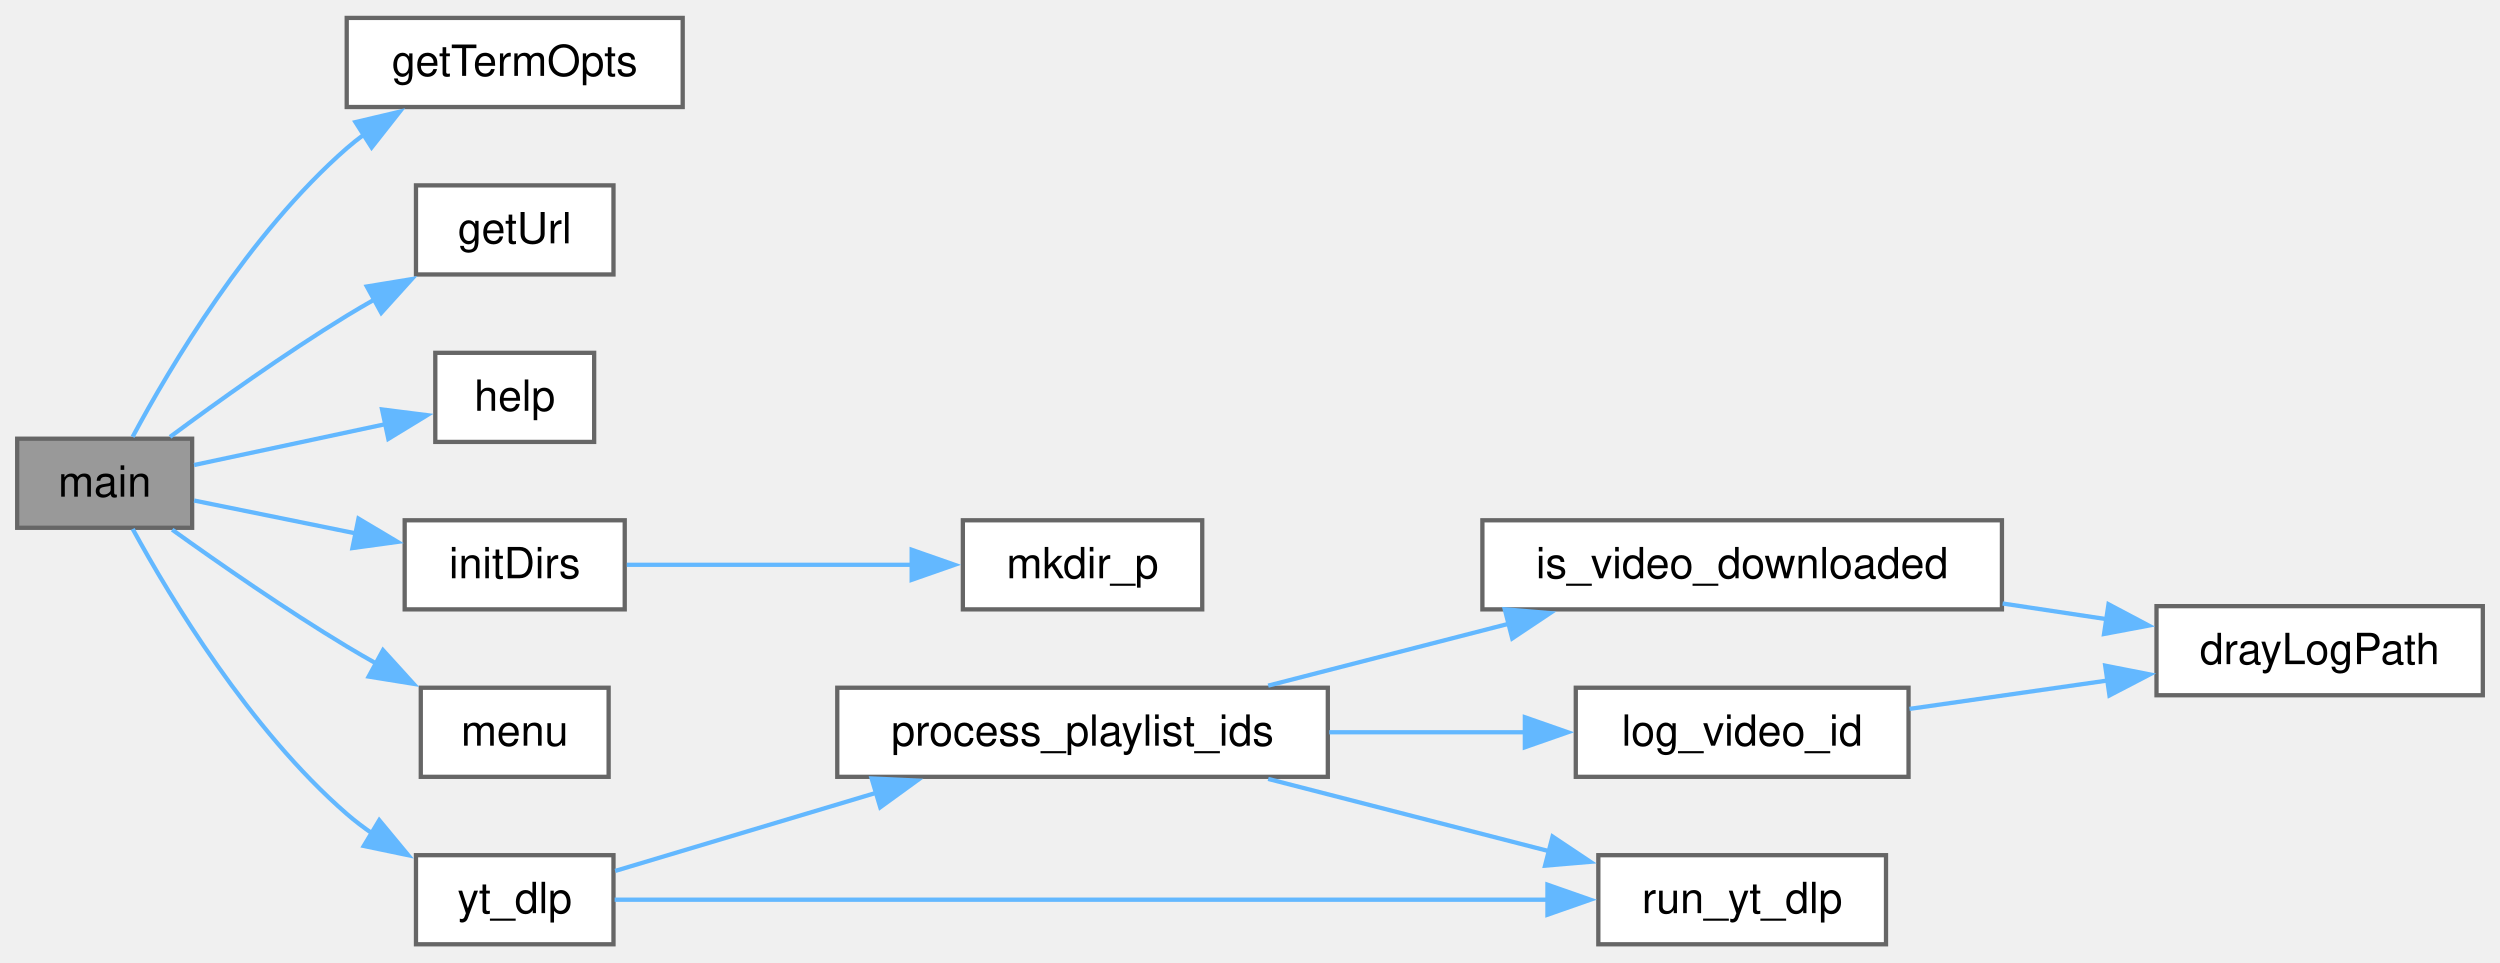
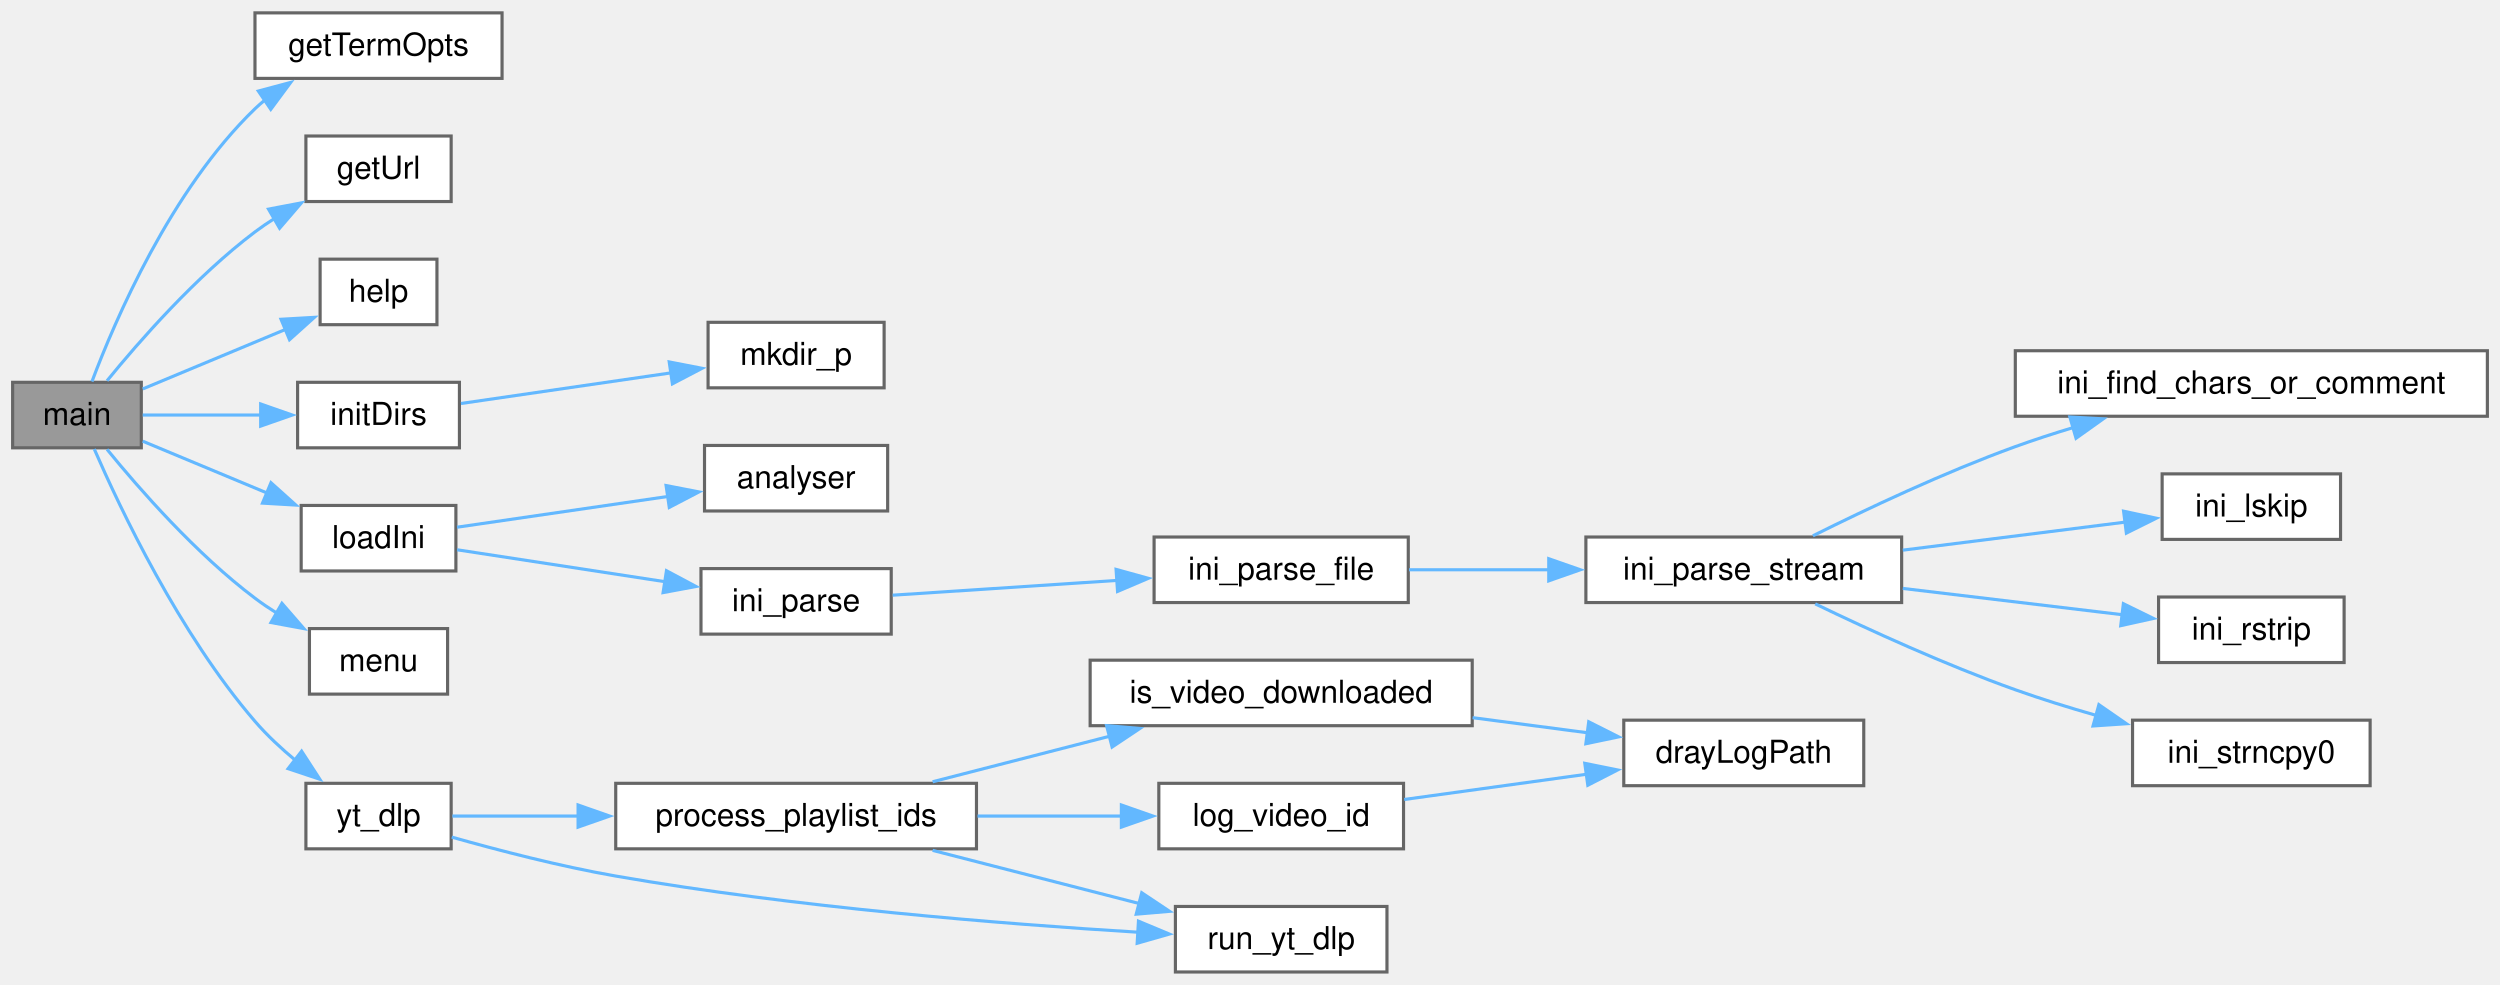
- <svg xmlns="http://www.w3.org/2000/svg" xmlns:xlink="http://www.w3.org/1999/xlink" width="582pt" height="224pt" viewBox="0.00 0.00 582.25 223.75">
-   <g id="graph0" class="graph" transform="scale(1 1) rotate(0) translate(4 219.75)">
+ <svg xmlns="http://www.w3.org/2000/svg" xmlns:xlink="http://www.w3.org/1999/xlink" width="792pt" height="312pt" viewBox="0.00 0.00 791.75 311.75">
+   <g id="graph0" class="graph" transform="scale(1 1) rotate(0) translate(4 307.75)">
    <g id="Node000001" class="node">
      <g id="a_Node000001">
        <a xlink:title="Точка входа в программу">
-           <polygon fill="#999999" stroke="#666666" points="40.75,-117.75 0,-117.75 0,-97 40.75,-97 40.75,-117.75" />
-           <text text-anchor="middle" x="20.38" y="-104.25" font-family="Helvetica,sans-Serif" font-size="10.00">main</text>
+           <polygon fill="#999999" stroke="#666666" points="40.75,-186.75 0,-186.75 0,-166 40.75,-166 40.75,-186.75" />
+           <text text-anchor="middle" x="20.38" y="-173.25" font-family="Helvetica,sans-Serif" font-size="10.00">main</text>
        </a>
      </g>
    </g>
    <g id="Node000002" class="node">
      <g id="a_Node000002">
-         <a xlink:href="user_8c.html#a69a84096e4cee2cfde630466c3613075" target="_top" xlink:title="Анализирует опции командной строки">
-           <polygon fill="white" stroke="#666666" points="155,-215.75 76.75,-215.75 76.75,-195 155,-195 155,-215.75" />
-           <text text-anchor="middle" x="115.88" y="-202.25" font-family="Helvetica,sans-Serif" font-size="10.00">getTermOpts</text>
+         <a xlink:href="cfg_8c.html#a9f80ce5675f90546a549aaf0deab4bbe" target="_top" xlink:title="Анализирует опции командной строки">
+           <polygon fill="white" stroke="#666666" points="155,-303.75 76.75,-303.75 76.75,-283 155,-283 155,-303.75" />
+           <text text-anchor="middle" x="115.88" y="-290.25" font-family="Helvetica,sans-Serif" font-size="10.00">getTermOpts</text>
        </a>
      </g>
    </g>
    <g id="edge1_Node000001_Node000002" class="edge">
      <g id="a_edge1_Node000001_Node000002">
        <a xlink:title=" ">
-           <path fill="none" stroke="#63b8ff" d="M26.88,-118.17C35.6,-134.45 53.99,-165.48 76.75,-185.38 78.02,-186.48 79.35,-187.55 80.74,-188.57" />
-           <polygon fill="#63b8ff" stroke="#63b8ff" points="78.79,-191.48 89.1,-193.91 82.55,-185.58 78.79,-191.48" />
+           <path fill="none" stroke="#63b8ff" d="M25.12,-186.99C32.39,-206.32 50.1,-247.66 76.75,-273.38 77.78,-274.37 78.87,-275.32 80,-276.24" />
+           <polygon fill="#63b8ff" stroke="#63b8ff" points="77.82,-278.99 88.06,-281.72 81.75,-273.2 77.82,-278.99" />
        </a>
      </g>
    </g>
    <g id="Node000003" class="node">
      <g id="a_Node000003">
-         <a xlink:href="user_8c.html#a2177eed449119b221fef82c0ffb9784f" target="_top" xlink:title="Вытряхивает url с юзера и сохраняет его в указатель">
-           <polygon fill="white" stroke="#666666" points="138.88,-176.75 92.88,-176.75 92.88,-156 138.88,-156 138.88,-176.75" />
-           <text text-anchor="middle" x="115.88" y="-163.25" font-family="Helvetica,sans-Serif" font-size="10.00">getUrl</text>
+         <a xlink:href="user_8c.html#affafc76072e99451fd0ed4d9798d82f9" target="_top" xlink:title="Вытряхивает url с юзера и сохраняет его в указатель">
+           <polygon fill="white" stroke="#666666" points="138.88,-264.75 92.88,-264.75 92.88,-244 138.88,-244 138.88,-264.75" />
+           <text text-anchor="middle" x="115.88" y="-251.25" font-family="Helvetica,sans-Serif" font-size="10.00">getUrl</text>
        </a>
      </g>
    </g>
    <g id="edge2_Node000001_Node000003" class="edge">
      <g id="a_edge2_Node000001_Node000003">
        <a xlink:title=" ">
-           <path fill="none" stroke="#63b8ff" d="M35.6,-118.17C46.59,-126.31 62.3,-137.55 76.75,-146.38 78.87,-147.67 81.09,-148.97 83.34,-150.25" />
-           <polygon fill="#63b8ff" stroke="#63b8ff" points="81.44,-153.2 91.9,-154.92 84.8,-147.06 81.44,-153.2" />
+           <path fill="none" stroke="#63b8ff" d="M29.89,-187.23C40.06,-199.72 58.07,-220.3 76.75,-234.38 78.74,-235.87 80.85,-237.32 83.03,-238.7" />
+           <polygon fill="#63b8ff" stroke="#63b8ff" points="81.04,-241.6 91.45,-243.57 84.55,-235.54 81.04,-241.6" />
        </a>
      </g>
    </g>
    <g id="Node000004" class="node">
      <g id="a_Node000004">
        <a xlink:href="user_8c.html#a97ee70a8770dc30d06c744b24eb2fcfc" target="_top" xlink:title="Выводит хэлп">
-           <polygon fill="white" stroke="#666666" points="134.38,-137.75 97.38,-137.75 97.38,-117 134.38,-117 134.38,-137.75" />
-           <text text-anchor="middle" x="115.88" y="-124.25" font-family="Helvetica,sans-Serif" font-size="10.00">help</text>
+           <polygon fill="white" stroke="#666666" points="134.38,-225.75 97.38,-225.75 97.38,-205 134.38,-205 134.38,-225.75" />
+           <text text-anchor="middle" x="115.88" y="-212.25" font-family="Helvetica,sans-Serif" font-size="10.00">help</text>
        </a>
      </g>
    </g>
    <g id="edge3_Node000001_Node000004" class="edge">
      <g id="a_edge3_Node000001_Node000004">
        <a xlink:title=" ">
-           <path fill="none" stroke="#63b8ff" d="M41.2,-111.62C54.23,-114.4 71.49,-118.09 86.03,-121.2" />
-           <polygon fill="#63b8ff" stroke="#63b8ff" points="84.98,-124.56 95.49,-123.23 86.44,-117.71 84.98,-124.56" />
+           <path fill="none" stroke="#63b8ff" d="M41.2,-184.65C54.36,-190.13 71.83,-197.42 86.46,-203.52" />
+           <polygon fill="#63b8ff" stroke="#63b8ff" points="85,-206.71 95.57,-207.32 87.69,-200.24 85,-206.71" />
        </a>
      </g>
    </g>
    <g id="Node000005" class="node">
      <g id="a_Node000005">
        <a xlink:href="fs_8c.html#a791c8dff05a93ea82bde76fc7c4a94ca" target="_top" xlink:title="Создаёт нужные папки">
-           <polygon fill="white" stroke="#666666" points="141.5,-98.75 90.25,-98.75 90.25,-78 141.5,-78 141.5,-98.75" />
-           <text text-anchor="middle" x="115.88" y="-85.25" font-family="Helvetica,sans-Serif" font-size="10.00">initDirs</text>
+           <polygon fill="white" stroke="#666666" points="141.5,-186.75 90.25,-186.75 90.25,-166 141.5,-166 141.5,-186.75" />
+           <text text-anchor="middle" x="115.88" y="-173.25" font-family="Helvetica,sans-Serif" font-size="10.00">initDirs</text>
        </a>
      </g>
    </g>
    <g id="edge4_Node000001_Node000005" class="edge">
      <g id="a_edge4_Node000001_Node000005">
        <a xlink:title=" ">
-           <path fill="none" stroke="#63b8ff" d="M41.2,-103.35C52.23,-101.1 66.29,-98.25 79.17,-95.63" />
-           <polygon fill="#63b8ff" stroke="#63b8ff" points="79.49,-99.14 88.59,-93.72 78.09,-92.28 79.49,-99.14" />
+           <path fill="none" stroke="#63b8ff" d="M41.2,-176.38C52.12,-176.38 66.01,-176.38 78.78,-176.38" />
+           <polygon fill="#63b8ff" stroke="#63b8ff" points="78.56,-179.88 88.56,-176.38 78.56,-172.88 78.56,-179.88" />
        </a>
      </g>
    </g>
    <g id="Node000007" class="node">
      <g id="a_Node000007">
-         <a xlink:href="user_8c.html#a22e29e963f6ee6c7281bfd2e401d4793" target="_top" xlink:title="Показывает главное меню и копирует выбор юзера в указатель">
-           <polygon fill="white" stroke="#666666" points="137.75,-59.75 94,-59.75 94,-39 137.75,-39 137.75,-59.75" />
-           <text text-anchor="middle" x="115.88" y="-46.25" font-family="Helvetica,sans-Serif" font-size="10.00">menu</text>
+         <a xlink:href="cfg_8c.html#ad73952ea092a41b4806ab170eb62f548" target="_top" xlink:title="Загружает ini в переменную config.">
+           <polygon fill="white" stroke="#666666" points="140.38,-147.75 91.38,-147.75 91.38,-127 140.38,-127 140.38,-147.75" />
+           <text text-anchor="middle" x="115.88" y="-134.25" font-family="Helvetica,sans-Serif" font-size="10.00">loadIni</text>
        </a>
      </g>
    </g>
    <g id="edge6_Node000001_Node000007" class="edge">
      <g id="a_edge6_Node000001_Node000007">
        <a xlink:title=" ">
-           <path fill="none" stroke="#63b8ff" d="M36.1,-96.56C47.08,-88.68 62.57,-77.92 76.75,-69.38 79.02,-68.01 81.39,-66.64 83.79,-65.29" />
-           <polygon fill="#63b8ff" stroke="#63b8ff" points="85.2,-68.5 92.32,-60.66 81.86,-62.35 85.2,-68.5" />
-         </a>
-       </g>
-     </g>
-     <g id="Node000008" class="node">
-       <g id="a_Node000008">
+           <path fill="none" stroke="#63b8ff" d="M41.2,-168.1C52.71,-163.31 67.51,-157.13 80.83,-151.58" />
+           <polygon fill="#63b8ff" stroke="#63b8ff" points="81.82,-154.95 89.7,-147.87 79.13,-148.49 81.82,-154.95" />
+         </a>
+       </g>
+     </g>
+     <g id="Node000016" class="node">
+       <g id="a_Node000016">
+         <a xlink:href="user_8c.html#a6ba0075fa588e1e916fae184c13aedb2" target="_top" xlink:title="Показывает главное меню и копирует выбор юзера в указатель">
+           <polygon fill="white" stroke="#666666" points="137.75,-108.75 94,-108.75 94,-88 137.75,-88 137.75,-108.75" />
+           <text text-anchor="middle" x="115.88" y="-95.25" font-family="Helvetica,sans-Serif" font-size="10.00">menu</text>
+         </a>
+       </g>
+     </g>
+     <g id="edge15_Node000001_Node000016" class="edge">
+       <g id="a_edge15_Node000001_Node000016">
+         <a xlink:title=" ">
+           <path fill="none" stroke="#63b8ff" d="M29.89,-165.52C40.06,-153.03 58.07,-132.45 76.75,-118.38 78.92,-116.74 81.23,-115.17 83.62,-113.68" />
+           <polygon fill="#63b8ff" stroke="#63b8ff" points="85.29,-116.75 92.24,-108.75 81.82,-110.67 85.29,-116.75" />
+         </a>
+       </g>
+     </g>
+     <g id="Node000017" class="node">
+       <g id="a_Node000017">
        <a xlink:href="yt__dlp_8c.html#ad12a3554ed1a8bd9992ac6c7ae709bdd" target="_top" xlink:title="Скачка url с запрошенным режимом">
-           <polygon fill="white" stroke="#666666" points="138.88,-20.75 92.88,-20.75 92.88,0 138.88,0 138.88,-20.75" />
-           <text text-anchor="middle" x="115.88" y="-7.25" font-family="Helvetica,sans-Serif" font-size="10.00">yt_dlp</text>
-         </a>
-       </g>
-     </g>
-     <g id="edge7_Node000001_Node000008" class="edge">
-       <g id="a_edge7_Node000001_Node000008">
-         <a xlink:title=" ">
-           <path fill="none" stroke="#63b8ff" d="M26.91,-96.72C35.68,-80.66 54.13,-50.03 76.75,-30.38 78.63,-28.74 80.67,-27.2 82.79,-25.74" />
-           <polygon fill="#63b8ff" stroke="#63b8ff" points="84.33,-28.9 91.09,-20.74 80.72,-22.9 84.33,-28.9" />
+           <polygon fill="white" stroke="#666666" points="138.88,-59.75 92.88,-59.75 92.88,-39 138.88,-39 138.88,-59.75" />
+           <text text-anchor="middle" x="115.88" y="-46.25" font-family="Helvetica,sans-Serif" font-size="10.00">yt_dlp</text>
+         </a>
+       </g>
+     </g>
+     <g id="edge16_Node000001_Node000017" class="edge">
+       <g id="a_edge16_Node000001_Node000017">
+         <a xlink:title=" ">
+           <path fill="none" stroke="#63b8ff" d="M25.85,-165.62C34.04,-146.78 52.82,-107.13 76.75,-79.38 80.57,-74.94 85.12,-70.71 89.73,-66.89" />
+           <polygon fill="#63b8ff" stroke="#63b8ff" points="91.52,-69.93 97.29,-61.04 87.24,-64.39 91.52,-69.93" />
        </a>
      </g>
    </g>
    <g id="Node000006" class="node">
      <g id="a_Node000006">
        <a xlink:href="fs_8c.html#ad434ffce2667f992ccfb4b3c200ecd0d" target="_top" xlink:title="Создаёт папку, если её ещё нет">
-           <polygon fill="white" stroke="#666666" points="276,-98.75 220.25,-98.75 220.25,-78 276,-78 276,-98.75" />
-           <text text-anchor="middle" x="248.12" y="-85.25" font-family="Helvetica,sans-Serif" font-size="10.00">mkdir_p</text>
+           <polygon fill="white" stroke="#666666" points="276,-205.75 220.25,-205.75 220.25,-185 276,-185 276,-205.75" />
+           <text text-anchor="middle" x="248.12" y="-192.25" font-family="Helvetica,sans-Serif" font-size="10.00">mkdir_p</text>
        </a>
      </g>
    </g>
    <g id="edge5_Node000005_Node000006" class="edge">
      <g id="a_edge5_Node000005_Node000006">
        <a xlink:title=" ">
-           <path fill="none" stroke="#63b8ff" d="M141.99,-88.38C160.83,-88.38 186.95,-88.38 208.45,-88.38" />
-           <polygon fill="#63b8ff" stroke="#63b8ff" points="208.33,-91.88 218.33,-88.38 208.33,-84.88 208.33,-91.88" />
+           <path fill="none" stroke="#63b8ff" d="M141.99,-180.04C160.83,-182.79 186.95,-186.6 208.45,-189.73" />
+           <polygon fill="#63b8ff" stroke="#63b8ff" points="207.94,-193.2 218.34,-191.18 208.95,-186.27 207.94,-193.2" />
+         </a>
+       </g>
+     </g>
+     <g id="Node000008" class="node">
+       <g id="a_Node000008">
+         <a xlink:href="cfg_8c.html#a802ab649b7fede02c3ecbf5723fcfb8b" target="_top" xlink:title=" ">
+           <polygon fill="white" stroke="#666666" points="277.12,-166.75 219.12,-166.75 219.12,-146 277.12,-146 277.12,-166.75" />
+           <text text-anchor="middle" x="248.12" y="-153.25" font-family="Helvetica,sans-Serif" font-size="10.00">analyser</text>
+         </a>
+       </g>
+     </g>
+     <g id="edge7_Node000007_Node000008" class="edge">
+       <g id="a_edge7_Node000007_Node000008">
+         <a xlink:title=" ">
+           <path fill="none" stroke="#63b8ff" d="M140.76,-140.86C159.44,-143.58 185.8,-147.43 207.61,-150.61" />
+           <polygon fill="#63b8ff" stroke="#63b8ff" points="206.95,-154.05 217.35,-152.03 207.96,-147.13 206.95,-154.05" />
        </a>
      </g>
    </g>
    <g id="Node000009" class="node">
      <g id="a_Node000009">
+         <a xlink:href="ini_8c.html#a2fab292681265b7774e2a2885abb758c" target="_top" xlink:title=" ">
+           <polygon fill="white" stroke="#666666" points="278.25,-127.75 218,-127.75 218,-107 278.25,-107 278.25,-127.75" />
+           <text text-anchor="middle" x="248.12" y="-114.25" font-family="Helvetica,sans-Serif" font-size="10.00">ini_parse</text>
+         </a>
+       </g>
+     </g>
+     <g id="edge8_Node000007_Node000009" class="edge">
+       <g id="a_edge8_Node000007_Node000009">
+         <a xlink:title=" ">
+           <path fill="none" stroke="#63b8ff" d="M140.76,-133.71C159.19,-130.88 185.1,-126.9 206.73,-123.58" />
+           <polygon fill="#63b8ff" stroke="#63b8ff" points="207.07,-127.07 216.42,-122.09 206,-120.15 207.07,-127.07" />
+         </a>
+       </g>
+     </g>
+     <g id="Node000010" class="node">
+       <g id="a_Node000010">
+         <a xlink:href="ini_8c.html#a876bf8b62ade275320db827b929f9289" target="_top" xlink:title=" ">
+           <polygon fill="white" stroke="#666666" points="442,-137.75 361.5,-137.75 361.5,-117 442,-117 442,-137.75" />
+           <text text-anchor="middle" x="401.75" y="-124.25" font-family="Helvetica,sans-Serif" font-size="10.00">ini_parse_file</text>
+         </a>
+       </g>
+     </g>
+     <g id="edge9_Node000009_Node000010" class="edge">
+       <g id="a_edge9_Node000009_Node000010">
+         <a xlink:title=" ">
+           <path fill="none" stroke="#63b8ff" d="M278.72,-119.33C298.94,-120.66 326.25,-122.46 349.91,-124.02" />
+           <polygon fill="#63b8ff" stroke="#63b8ff" points="349.46,-127.5 359.67,-124.67 349.93,-120.52 349.46,-127.5" />
+         </a>
+       </g>
+     </g>
+     <g id="Node000011" class="node">
+       <g id="a_Node000011">
+         <a xlink:href="ini_8c.html#ad8b766ac18397b0b262559203ea7f602" target="_top" xlink:title=" ">
+           <polygon fill="white" stroke="#666666" points="598.25,-137.75 498.25,-137.75 498.25,-117 598.25,-117 598.25,-137.75" />
+           <text text-anchor="middle" x="548.25" y="-124.25" font-family="Helvetica,sans-Serif" font-size="10.00">ini_parse_stream</text>
+         </a>
+       </g>
+     </g>
+     <g id="edge10_Node000010_Node000011" class="edge">
+       <g id="a_edge10_Node000010_Node000011">
+         <a xlink:title=" ">
+           <path fill="none" stroke="#63b8ff" d="M442.24,-127.38C455.95,-127.38 471.67,-127.38 486.69,-127.38" />
+           <polygon fill="#63b8ff" stroke="#63b8ff" points="486.49,-130.88 496.49,-127.38 486.49,-123.88 486.49,-130.88" />
+         </a>
+       </g>
+     </g>
+     <g id="Node000012" class="node">
+       <g id="a_Node000012">
+         <a xlink:href="ini_8c.html#a94d886b4c60efdbc34fafd51d6fa6aef" target="_top" xlink:title=" ">
+           <polygon fill="white" stroke="#666666" points="783.75,-196.75 634.25,-196.75 634.25,-176 783.75,-176 783.75,-196.75" />
+           <text text-anchor="middle" x="709" y="-183.25" font-family="Helvetica,sans-Serif" font-size="10.00">ini_find_chars_or_comment</text>
+         </a>
+       </g>
+     </g>
+     <g id="edge11_Node000011_Node000012" class="edge">
+       <g id="a_edge11_Node000011_Node000012">
+         <a xlink:title=" ">
+           <path fill="none" stroke="#63b8ff" d="M570.15,-138.14C587.11,-146.59 611.81,-158.25 634.25,-166.38 640.24,-168.55 646.58,-170.61 652.93,-172.52" />
+           <polygon fill="#63b8ff" stroke="#63b8ff" points="651.53,-175.76 662.11,-175.18 653.48,-169.03 651.53,-175.76" />
+         </a>
+       </g>
+     </g>
+     <g id="Node000013" class="node">
+       <g id="a_Node000013">
+         <a xlink:href="ini_8c.html#a3dcb94a4fb0053e4c85ee6fa56cb48b5" target="_top" xlink:title=" ">
+           <polygon fill="white" stroke="#666666" points="737.25,-157.75 680.75,-157.75 680.75,-137 737.25,-137 737.25,-157.75" />
+           <text text-anchor="middle" x="709" y="-144.25" font-family="Helvetica,sans-Serif" font-size="10.00">ini_lskip</text>
+         </a>
+       </g>
+     </g>
+     <g id="edge12_Node000011_Node000013" class="edge">
+       <g id="a_edge12_Node000011_Node000013">
+         <a xlink:title=" ">
+           <path fill="none" stroke="#63b8ff" d="M598.61,-133.59C621.34,-136.46 647.92,-139.81 669.19,-142.49" />
+           <polygon fill="#63b8ff" stroke="#63b8ff" points="668.54,-145.93 678.9,-143.71 669.42,-138.99 668.54,-145.93" />
+         </a>
+       </g>
+     </g>
+     <g id="Node000014" class="node">
+       <g id="a_Node000014">
+         <a xlink:href="ini_8c.html#a6720662d19174eab055f3a2d3ec5825c" target="_top" xlink:title=" ">
+           <polygon fill="white" stroke="#666666" points="738.38,-118.75 679.62,-118.75 679.62,-98 738.38,-98 738.38,-118.75" />
+           <text text-anchor="middle" x="709" y="-105.25" font-family="Helvetica,sans-Serif" font-size="10.00">ini_rstrip</text>
+         </a>
+       </g>
+     </g>
+     <g id="edge13_Node000011_Node000014" class="edge">
+       <g id="a_edge13_Node000011_Node000014">
+         <a xlink:title=" ">
+           <path fill="none" stroke="#63b8ff" d="M598.61,-121.47C621.03,-118.78 647.21,-115.65 668.33,-113.12" />
+           <polygon fill="#63b8ff" stroke="#63b8ff" points="668.47,-116.63 677.98,-111.97 667.64,-109.68 668.47,-116.63" />
+         </a>
+       </g>
+     </g>
+     <g id="Node000015" class="node">
+       <g id="a_Node000015">
+         <a xlink:href="ini_8c.html#a167d3a11167d87db33c4d770f698367f" target="_top" xlink:title=" ">
+           <polygon fill="white" stroke="#666666" points="746.62,-79.75 671.38,-79.75 671.38,-59 746.62,-59 746.62,-79.75" />
+           <text text-anchor="middle" x="709" y="-66.25" font-family="Helvetica,sans-Serif" font-size="10.00">ini_strncpy0</text>
+         </a>
+       </g>
+     </g>
+     <g id="edge14_Node000011_Node000015" class="edge">
+       <g id="a_edge14_Node000011_Node000015">
+         <a xlink:title=" ">
+           <path fill="none" stroke="#63b8ff" d="M570.88,-116.58C587.84,-108.39 612.17,-97.25 634.25,-89.38 642.42,-86.46 651.22,-83.73 659.8,-81.28" />
+           <polygon fill="#63b8ff" stroke="#63b8ff" points="660.72,-84.66 669.43,-78.63 658.86,-77.91 660.72,-84.66" />
+         </a>
+       </g>
+     </g>
+     <g id="Node000018" class="node">
+       <g id="a_Node000018">
        <a xlink:href="yt__dlp_8c.html#aac411bed2012a2feac84bce1d514d1c7" target="_top" xlink:title="Получение и обработка ID видео из плейлиста">
          <polygon fill="white" stroke="#666666" points="305.25,-59.75 191,-59.75 191,-39 305.25,-39 305.25,-59.75" />
          <text text-anchor="middle" x="248.12" y="-46.25" font-family="Helvetica,sans-Serif" font-size="10.00">process_playlist_ids</text>
        </a>
      </g>
    </g>
-     <g id="edge8_Node000008_Node000009" class="edge">
-       <g id="a_edge8_Node000008_Node000009">
-         <a xlink:title=" ">
-           <path fill="none" stroke="#63b8ff" d="M139.27,-17.08C155.97,-22.08 179.4,-29.1 200.16,-35.31" />
-           <polygon fill="#63b8ff" stroke="#63b8ff" points="199,-38.62 209.58,-38.13 201.01,-31.91 199,-38.62" />
-         </a>
-       </g>
-     </g>
-     <g id="Node000013" class="node">
-       <g id="a_Node000013">
+     <g id="edge17_Node000017_Node000018" class="edge">
+       <g id="a_edge17_Node000017_Node000018">
+         <a xlink:title=" ">
+           <path fill="none" stroke="#63b8ff" d="M139.27,-49.38C150.57,-49.38 164.95,-49.38 179.49,-49.38" />
+           <polygon fill="#63b8ff" stroke="#63b8ff" points="179.08,-52.88 189.08,-49.38 179.08,-45.88 179.08,-52.88" />
+         </a>
+       </g>
+     </g>
+     <g id="Node000022" class="node">
+       <g id="a_Node000022">
        <a xlink:href="yt__dlp_8c.html#ae0f89d7d0a43f9be78538dafce7b4e3a" target="_top" xlink:title="Обёртка вокруг консольной команды yt-dlp.">
          <polygon fill="white" stroke="#666666" points="435.25,-20.75 368.25,-20.75 368.25,0 435.25,0 435.25,-20.75" />
          <text text-anchor="middle" x="401.75" y="-7.25" font-family="Helvetica,sans-Serif" font-size="10.00">run_yt_dlp</text>
        </a>
      </g>
    </g>
-     <g id="edge14_Node000008_Node000013" class="edge">
-       <g id="a_edge14_Node000008_Node000013">
-         <a xlink:title=" ">
-           <path fill="none" stroke="#63b8ff" d="M139.15,-10.38C185.93,-10.38 295.15,-10.38 356.65,-10.38" />
-           <polygon fill="#63b8ff" stroke="#63b8ff" points="356.4,-13.88 366.4,-10.38 356.4,-6.88 356.4,-13.88" />
-         </a>
-       </g>
-     </g>
-     <g id="Node000010" class="node">
-       <g id="a_Node000010">
+     <g id="edge23_Node000017_Node000022" class="edge">
+       <g id="a_edge23_Node000017_Node000022">
+         <a xlink:title=" ">
+           <path fill="none" stroke="#63b8ff" d="M139.06,-42.72C153.69,-38.58 173.33,-33.46 191,-30.38 247.65,-20.48 313.83,-15.19 356.47,-12.59" />
+           <polygon fill="#63b8ff" stroke="#63b8ff" points="356.55,-16.09 366.33,-12.01 356.14,-9.1 356.55,-16.09" />
+         </a>
+       </g>
+     </g>
+     <g id="Node000019" class="node">
+       <g id="a_Node000019">
        <a xlink:href="fs_8c.html#a65ecb49246f4d74a183116704b7968a0" target="_top" xlink:title="Проверка, есть ли ID видео в логе">
          <polygon fill="white" stroke="#666666" points="462.25,-98.75 341.25,-98.75 341.25,-78 462.25,-78 462.25,-98.75" />
          <text text-anchor="middle" x="401.75" y="-85.25" font-family="Helvetica,sans-Serif" font-size="10.00">is_video_downloaded</text>
        </a>
      </g>
    </g>
-     <g id="edge9_Node000009_Node000010" class="edge">
-       <g id="a_edge9_Node000009_Node000010">
+     <g id="edge18_Node000018_Node000019" class="edge">
+       <g id="a_edge18_Node000018_Node000019">
        <a xlink:title=" ">
          <path fill="none" stroke="#63b8ff" d="M291.36,-60.24C308.7,-64.7 328.99,-69.92 347.34,-74.64" />
          <polygon fill="#63b8ff" stroke="#63b8ff" points="346.46,-78.02 357.01,-77.12 348.2,-71.24 346.46,-78.02" />
        </a>
      </g>
    </g>
-     <g id="Node000012" class="node">
-       <g id="a_Node000012">
+     <g id="Node000021" class="node">
+       <g id="a_Node000021">
        <a xlink:href="fs_8c.html#ac7135dd56474a60b51b7121ced937914" target="_top" xlink:title="Запись ID видео в лог">
          <polygon fill="white" stroke="#666666" points="440.5,-59.75 363,-59.75 363,-39 440.5,-39 440.5,-59.75" />
          <text text-anchor="middle" x="401.75" y="-46.25" font-family="Helvetica,sans-Serif" font-size="10.00">log_video_id</text>
        </a>
      </g>
    </g>
-     <g id="edge11_Node000009_Node000012" class="edge">
-       <g id="a_edge11_Node000009_Node000012">
+     <g id="edge20_Node000018_Node000021" class="edge">
+       <g id="a_edge20_Node000018_Node000021">
        <a xlink:title=" ">
          <path fill="none" stroke="#63b8ff" d="M305.58,-49.38C320.6,-49.38 336.7,-49.38 351.31,-49.38" />
          <polygon fill="#63b8ff" stroke="#63b8ff" points="351.14,-52.88 361.14,-49.38 351.14,-45.88 351.14,-52.88" />
        </a>
      </g>
    </g>
-     <g id="edge13_Node000009_Node000013" class="edge">
-       <g id="a_edge13_Node000009_Node000013">
+     <g id="edge22_Node000018_Node000022" class="edge">
+       <g id="a_edge22_Node000018_Node000022">
        <a xlink:title=" ">
          <path fill="none" stroke="#63b8ff" d="M291.36,-38.51C311.77,-33.26 336.24,-26.97 356.86,-21.66" />
          <polygon fill="#63b8ff" stroke="#63b8ff" points="357.59,-25.09 366.4,-19.21 355.84,-18.31 357.59,-25.09" />
        </a>
      </g>
    </g>
-     <g id="Node000011" class="node">
-       <g id="a_Node000011">
-         <a xlink:href="fs_8c.html#a19ed4f16202168c3c0808762ce2fdf42" target="_top" xlink:title="Вычисляет путь к DRAY_LOG и копирует его в указатель">
-           <polygon fill="white" stroke="#666666" points="574.25,-78.75 498.25,-78.75 498.25,-58 574.25,-58 574.25,-78.75" />
-           <text text-anchor="middle" x="536.25" y="-65.25" font-family="Helvetica,sans-Serif" font-size="10.00">drayLogPath</text>
-         </a>
-       </g>
-     </g>
-     <g id="edge10_Node000010_Node000011" class="edge">
-       <g id="a_edge10_Node000010_Node000011">
-         <a xlink:title=" ">
-           <path fill="none" stroke="#63b8ff" d="M462.41,-79.37C470.53,-78.14 478.79,-76.9 486.68,-75.71" />
-           <polygon fill="#63b8ff" stroke="#63b8ff" points="487.07,-79.19 496.44,-74.23 486.03,-72.27 487.07,-79.19" />
-         </a>
-       </g>
-     </g>
-     <g id="edge12_Node000012_Node000011" class="edge">
-       <g id="a_edge12_Node000012_Node000011">
-         <a xlink:title=" ">
-           <path fill="none" stroke="#63b8ff" d="M440.72,-54.82C455.1,-56.88 471.67,-59.26 486.88,-61.44" />
-           <polygon fill="#63b8ff" stroke="#63b8ff" points="486.3,-64.89 496.69,-62.85 487.29,-57.96 486.3,-64.89" />
+     <g id="Node000020" class="node">
+       <g id="a_Node000020">
+         <a xlink:href="fs_8c.html#a4a32ecc47e89ae484b2b1cbec95cfdf0" target="_top" xlink:title="Возвращает указатель на путь к DRAY_LOG.">
+           <polygon fill="white" stroke="#666666" points="586.25,-79.75 510.25,-79.75 510.25,-59 586.25,-59 586.25,-79.75" />
+           <text text-anchor="middle" x="548.25" y="-66.25" font-family="Helvetica,sans-Serif" font-size="10.00">drayLogPath</text>
+         </a>
+       </g>
+     </g>
+     <g id="edge19_Node000019_Node000020" class="edge">
+       <g id="a_edge19_Node000019_Node000020">
+         <a xlink:title=" ">
+           <path fill="none" stroke="#63b8ff" d="M462.36,-80.54C474.49,-78.94 487.1,-77.28 498.79,-75.75" />
+           <polygon fill="#63b8ff" stroke="#63b8ff" points="499.15,-79.23 508.61,-74.46 498.24,-72.29 499.15,-79.23" />
+         </a>
+       </g>
+     </g>
+     <g id="edge21_Node000021_Node000020" class="edge">
+       <g id="a_edge21_Node000021_Node000020">
+         <a xlink:title=" ">
+           <path fill="none" stroke="#63b8ff" d="M440.72,-54.63C458.37,-57.07 479.59,-60.01 498.42,-62.62" />
+           <polygon fill="#63b8ff" stroke="#63b8ff" points="497.9,-66.08 508.29,-63.98 498.86,-59.14 497.9,-66.08" />
        </a>
      </g>
    </g>
  </g>
</svg>
